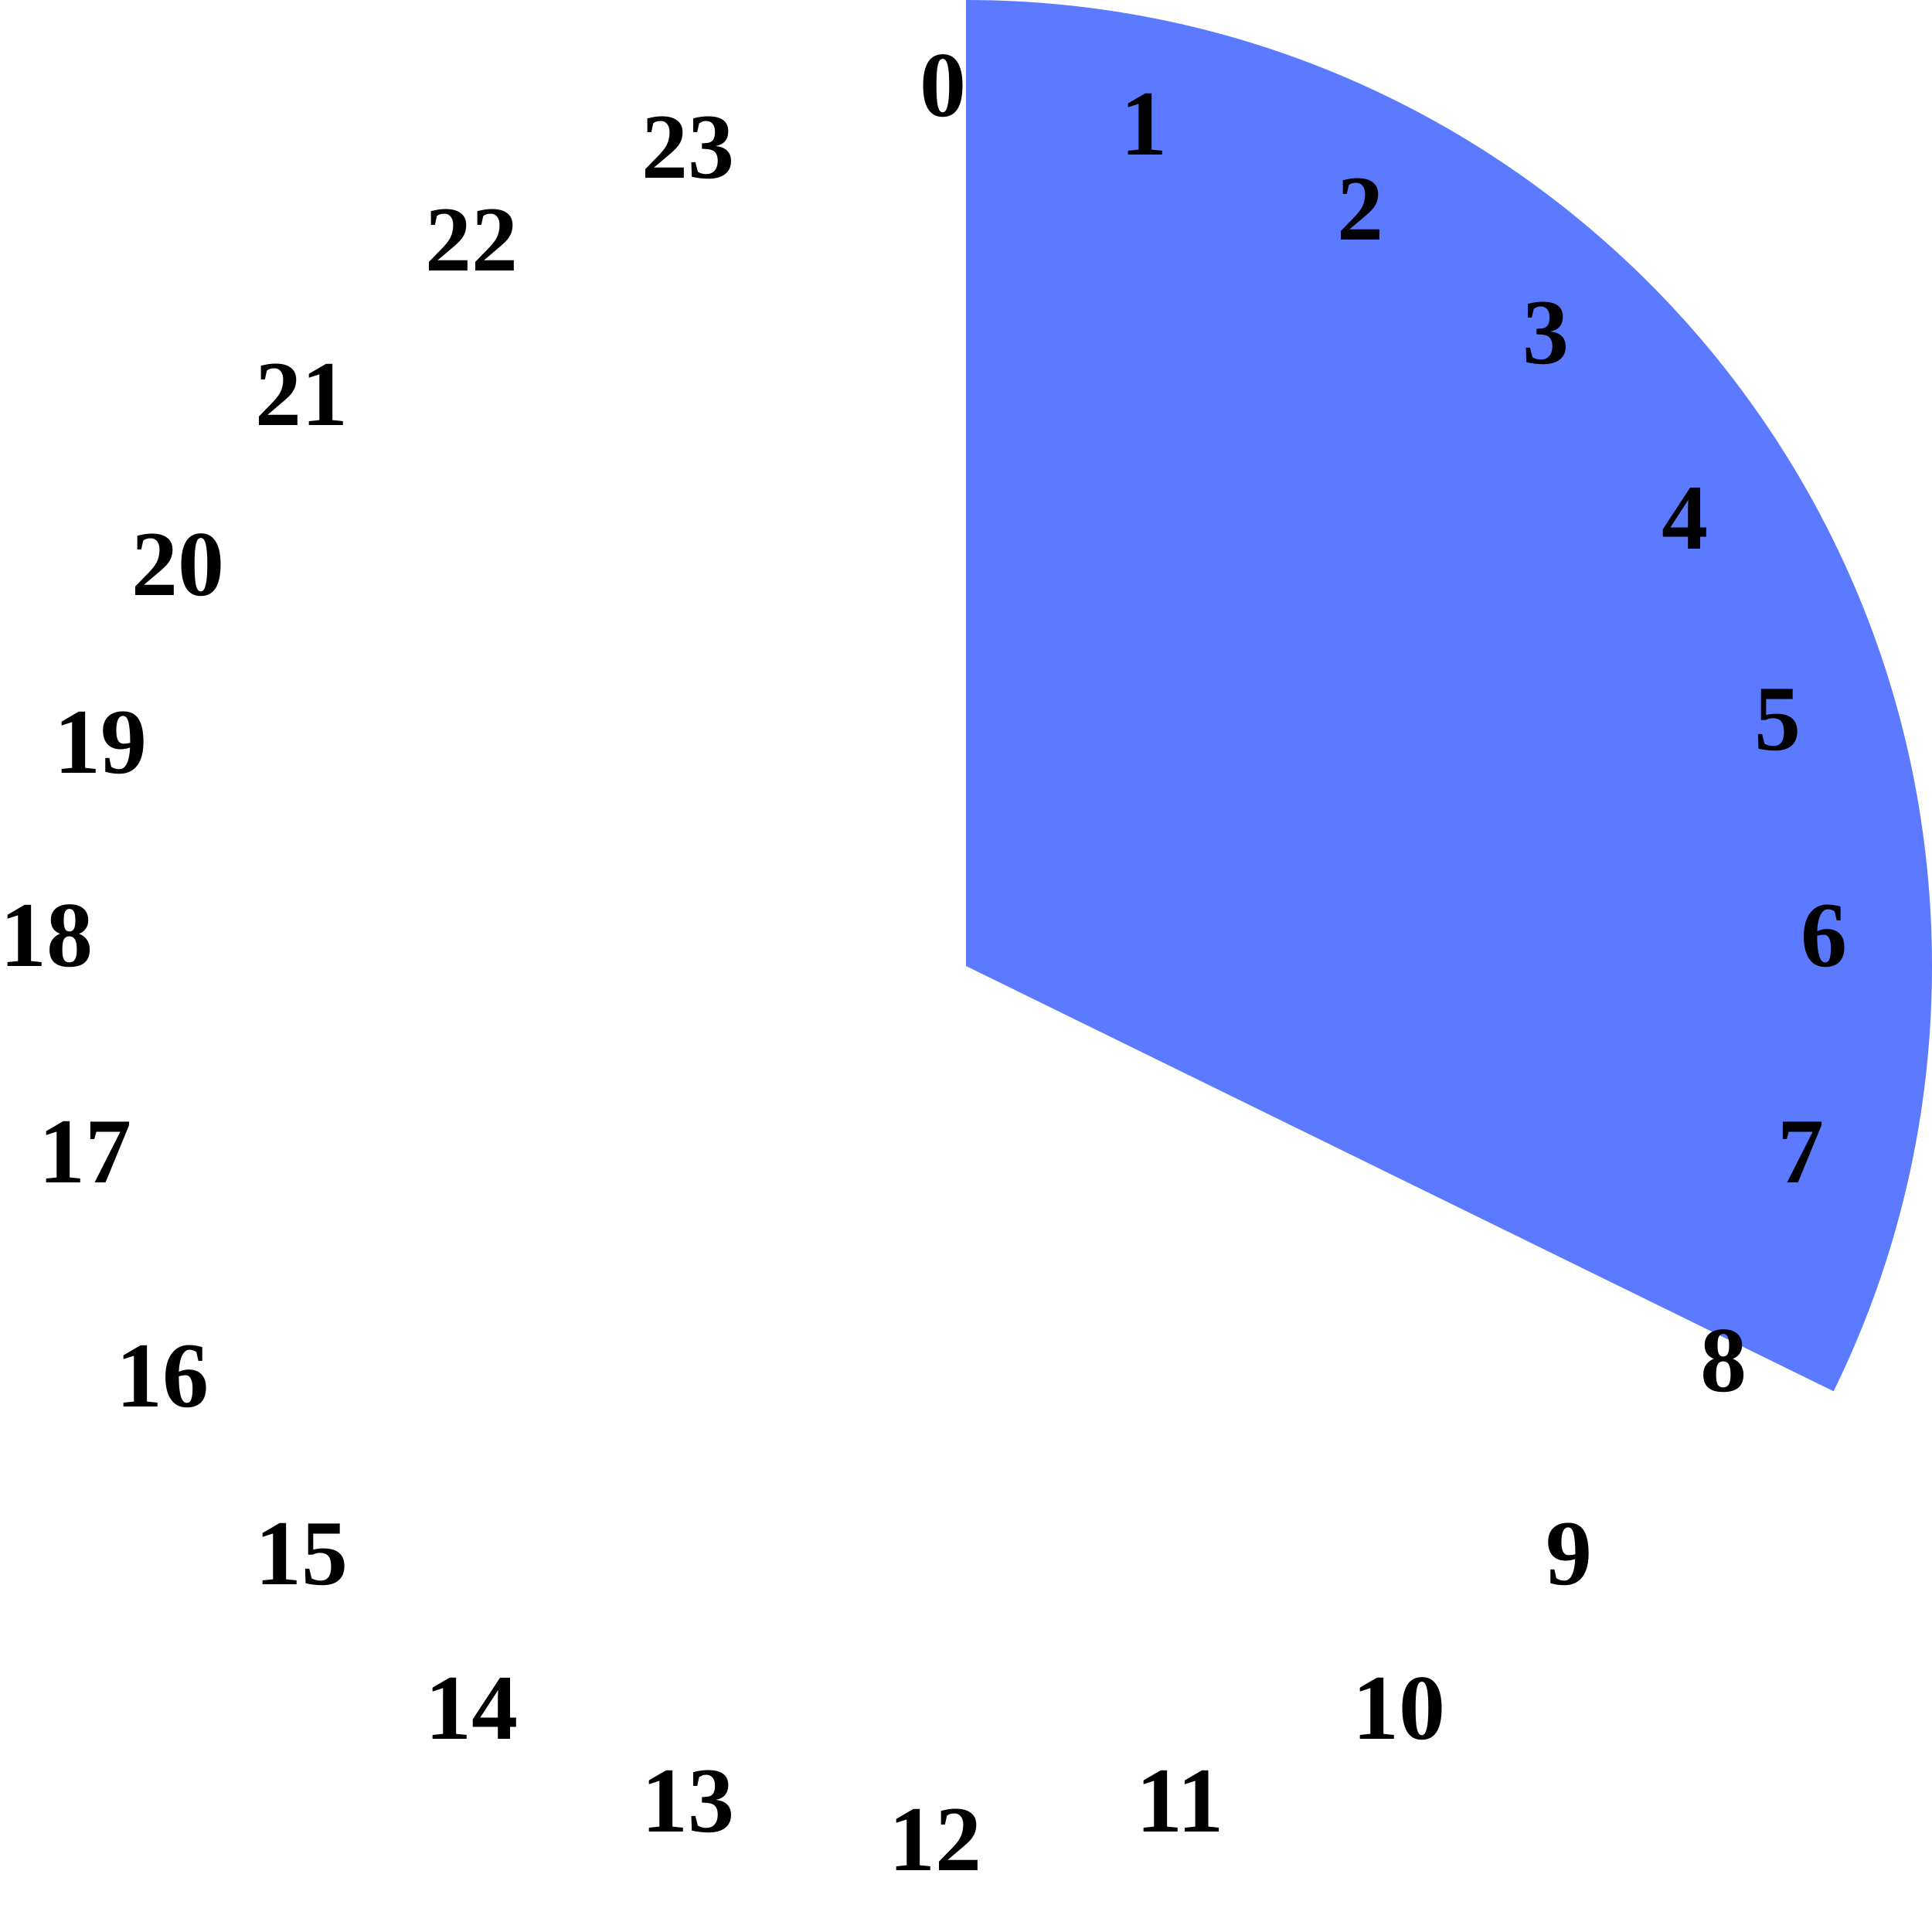
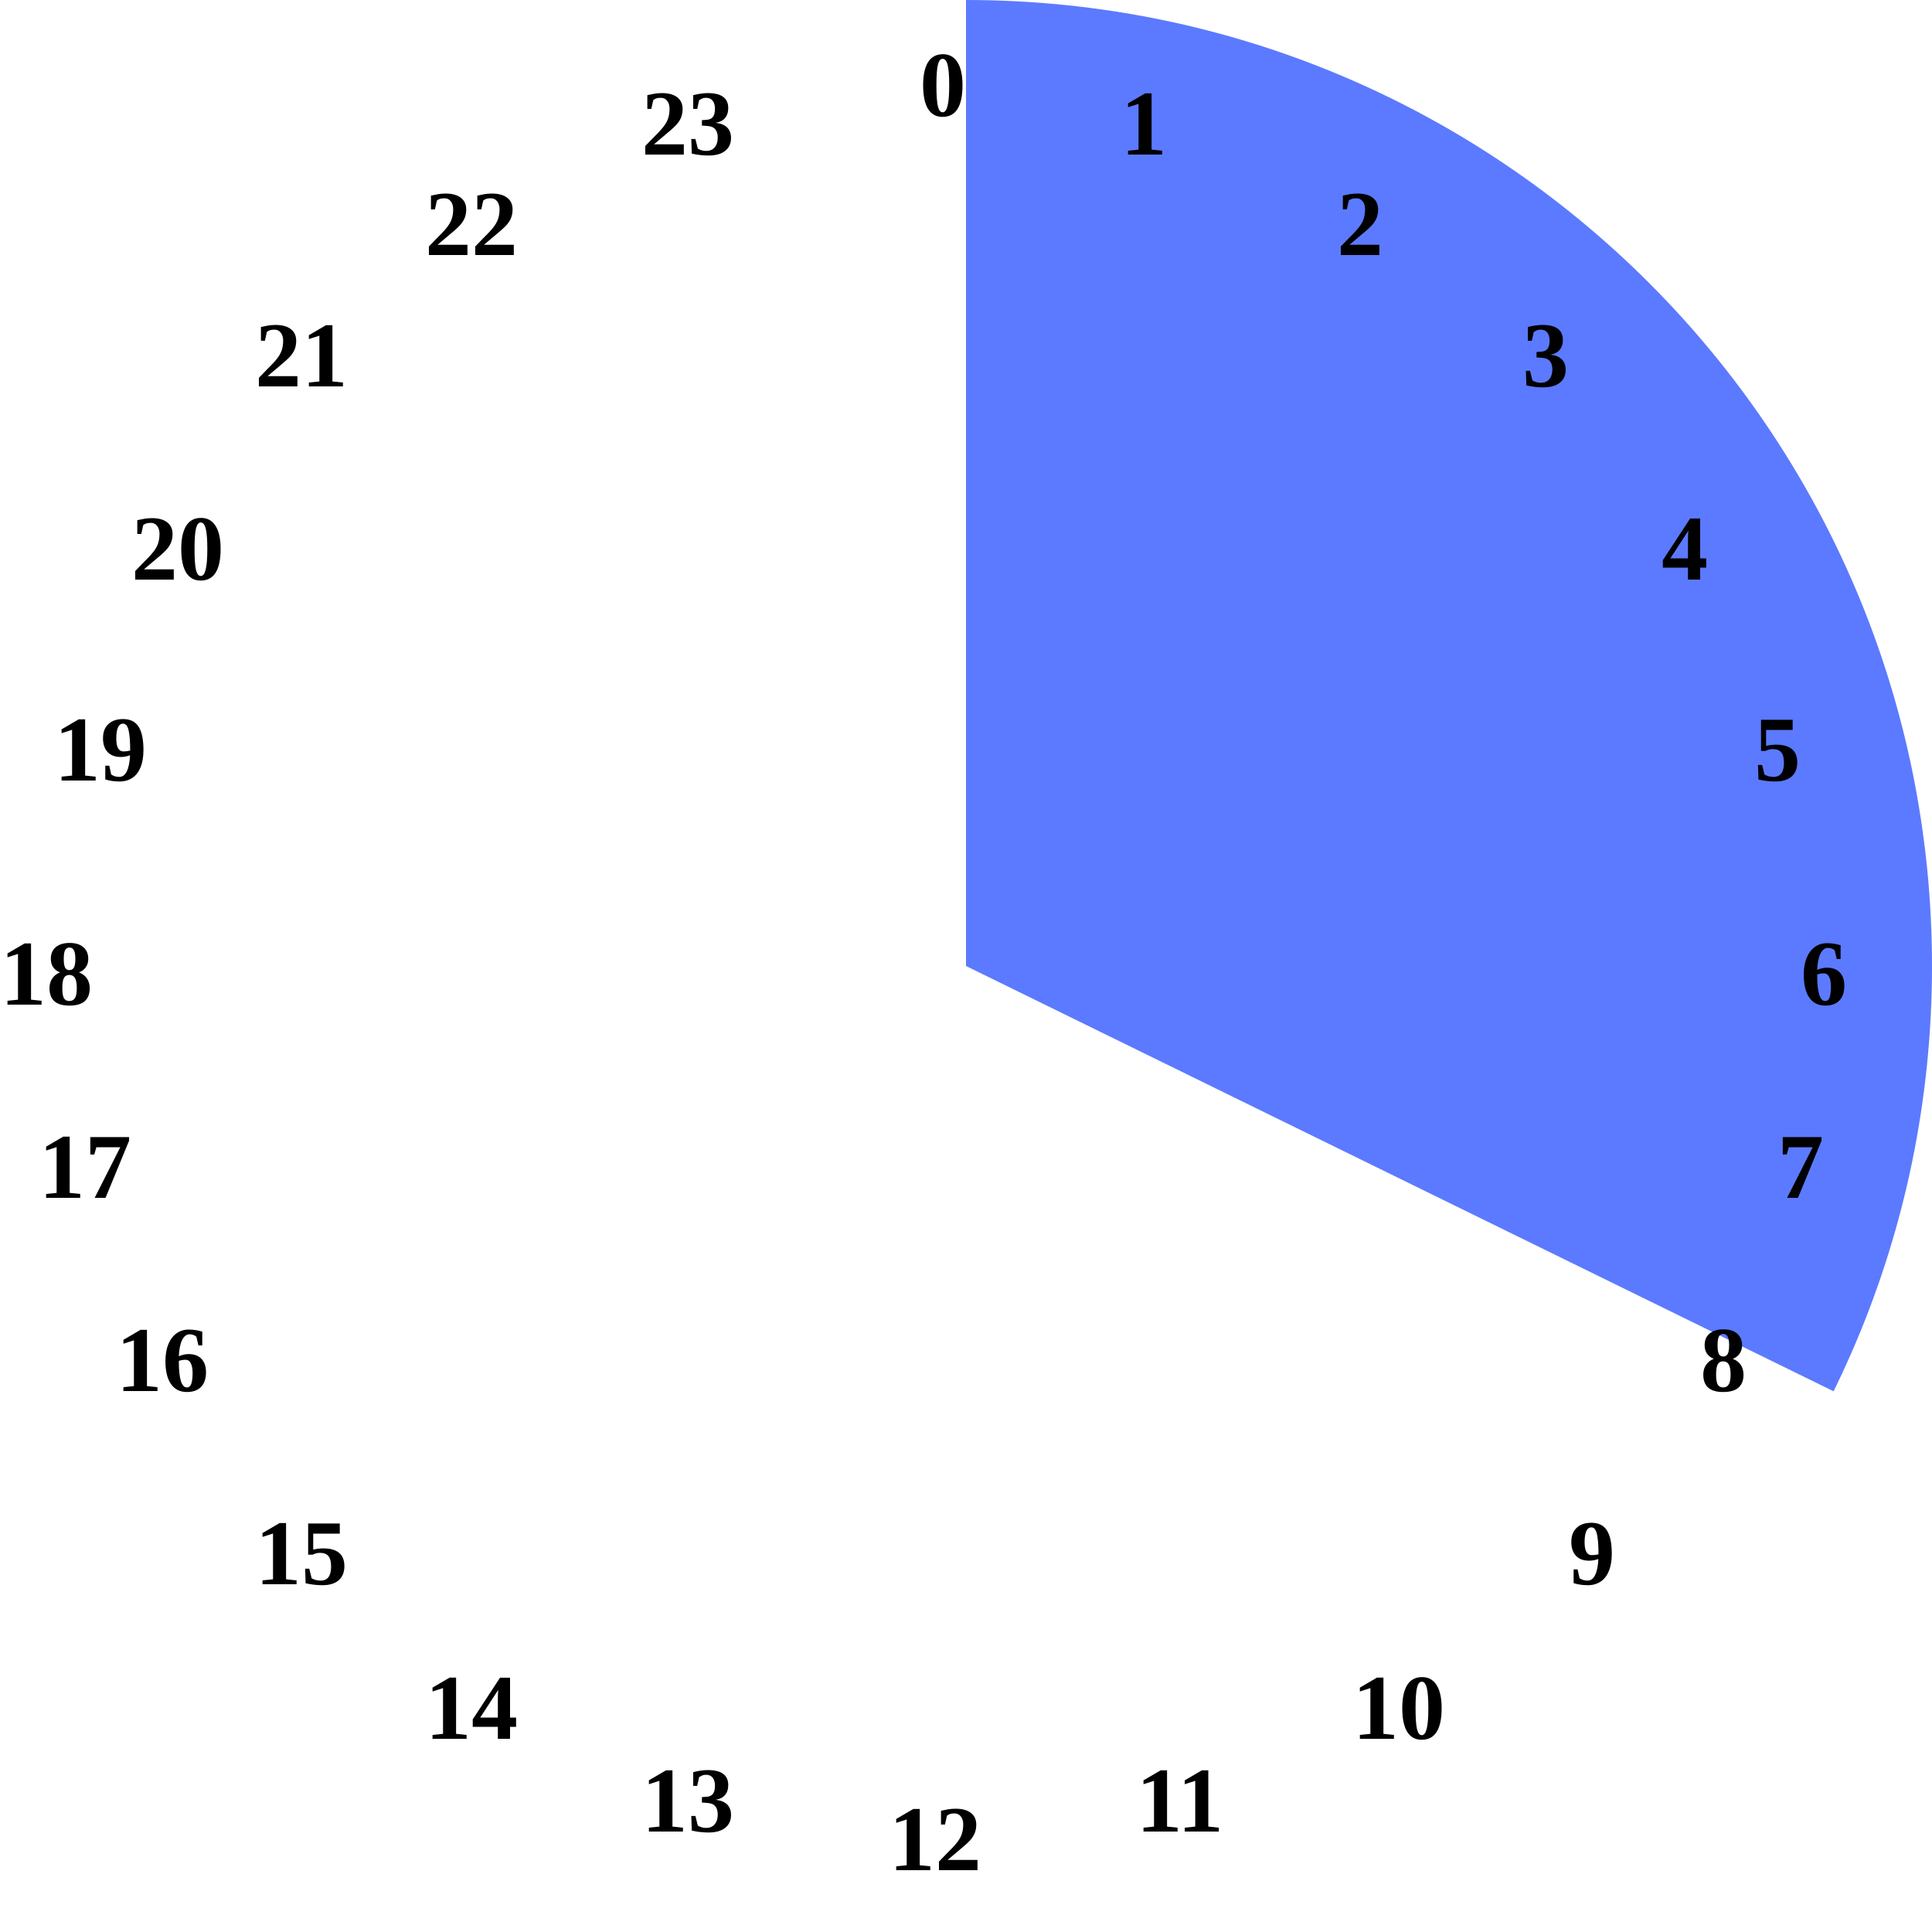
<svg xmlns="http://www.w3.org/2000/svg" version="1.1" width="250" height="250">
  <clipPath id="night-shift">
    <polygon points="125 0, 125 125, 380 250, 250 0" />
  </clipPath>
  <circle cx="125" cy="125" r="125" fill="#5c7aff" clip-path="url(#night-shift)" />
  <text x="119" y="15" font-weight="bold">0</text>
  <text x="115" y="242" font-weight="bold">12</text>
  <text x="145" y="20" font-weight="bold">1</text>
  <text x="83" y="237" font-weight="bold">13</text>
-   <text x="173" y="31" font-weight="bold">2</text>
+   <text x="173" y="33" font-weight="bold">2</text>
  <text x="55" y="225" font-weight="bold">14</text>
-   <text x="197" y="47" font-weight="bold">3</text>
+   <text x="197" y="50" font-weight="bold">3</text>
  <text x="33" y="205" font-weight="bold">15</text>
-   <text x="215" y="71" font-weight="bold">4</text>
-   <text x="15" y="182" font-weight="bold">16</text>
-   <text x="227" y="97" font-weight="bold">5</text>
-   <text x="5" y="153" font-weight="bold">17</text>
-   <text x="233" y="125" font-weight="bold">6</text>
-   <text x="0" y="125" font-weight="bold">18</text>
-   <text x="230" y="153" font-weight="bold">7</text>
-   <text x="7" y="100" font-weight="bold">19</text>
+   <text x="215" y="75" font-weight="bold">4</text>
+   <text x="15" y="180" font-weight="bold">16</text>
+   <text x="227" y="101" font-weight="bold">5</text>
+   <text x="5" y="155" font-weight="bold">17</text>
+   <text x="233" y="130" font-weight="bold">6</text>
+   <text x="0" y="130" font-weight="bold">18</text>
+   <text x="230" y="155" font-weight="bold">7</text>
+   <text x="7" y="101" font-weight="bold">19</text>
  <text x="220" y="180" font-weight="bold">8</text>
-   <text x="17" y="77" font-weight="bold">20</text>
-   <text x="200" y="205" font-weight="bold">9</text>
-   <text x="33" y="55" font-weight="bold">21</text>
+   <text x="17" y="75" font-weight="bold">20</text>
+   <text x="203" y="205" font-weight="bold">9</text>
+   <text x="33" y="50" font-weight="bold">21</text>
  <text x="175" y="225" font-weight="bold">10</text>
-   <text x="55" y="35" font-weight="bold">22</text>
+   <text x="55" y="33" font-weight="bold">22</text>
  <text x="147" y="237" font-weight="bold">11</text>
-   <text x="83" y="23" font-weight="bold">23</text>
+   <text x="83" y="20" font-weight="bold">23</text>
</svg>
